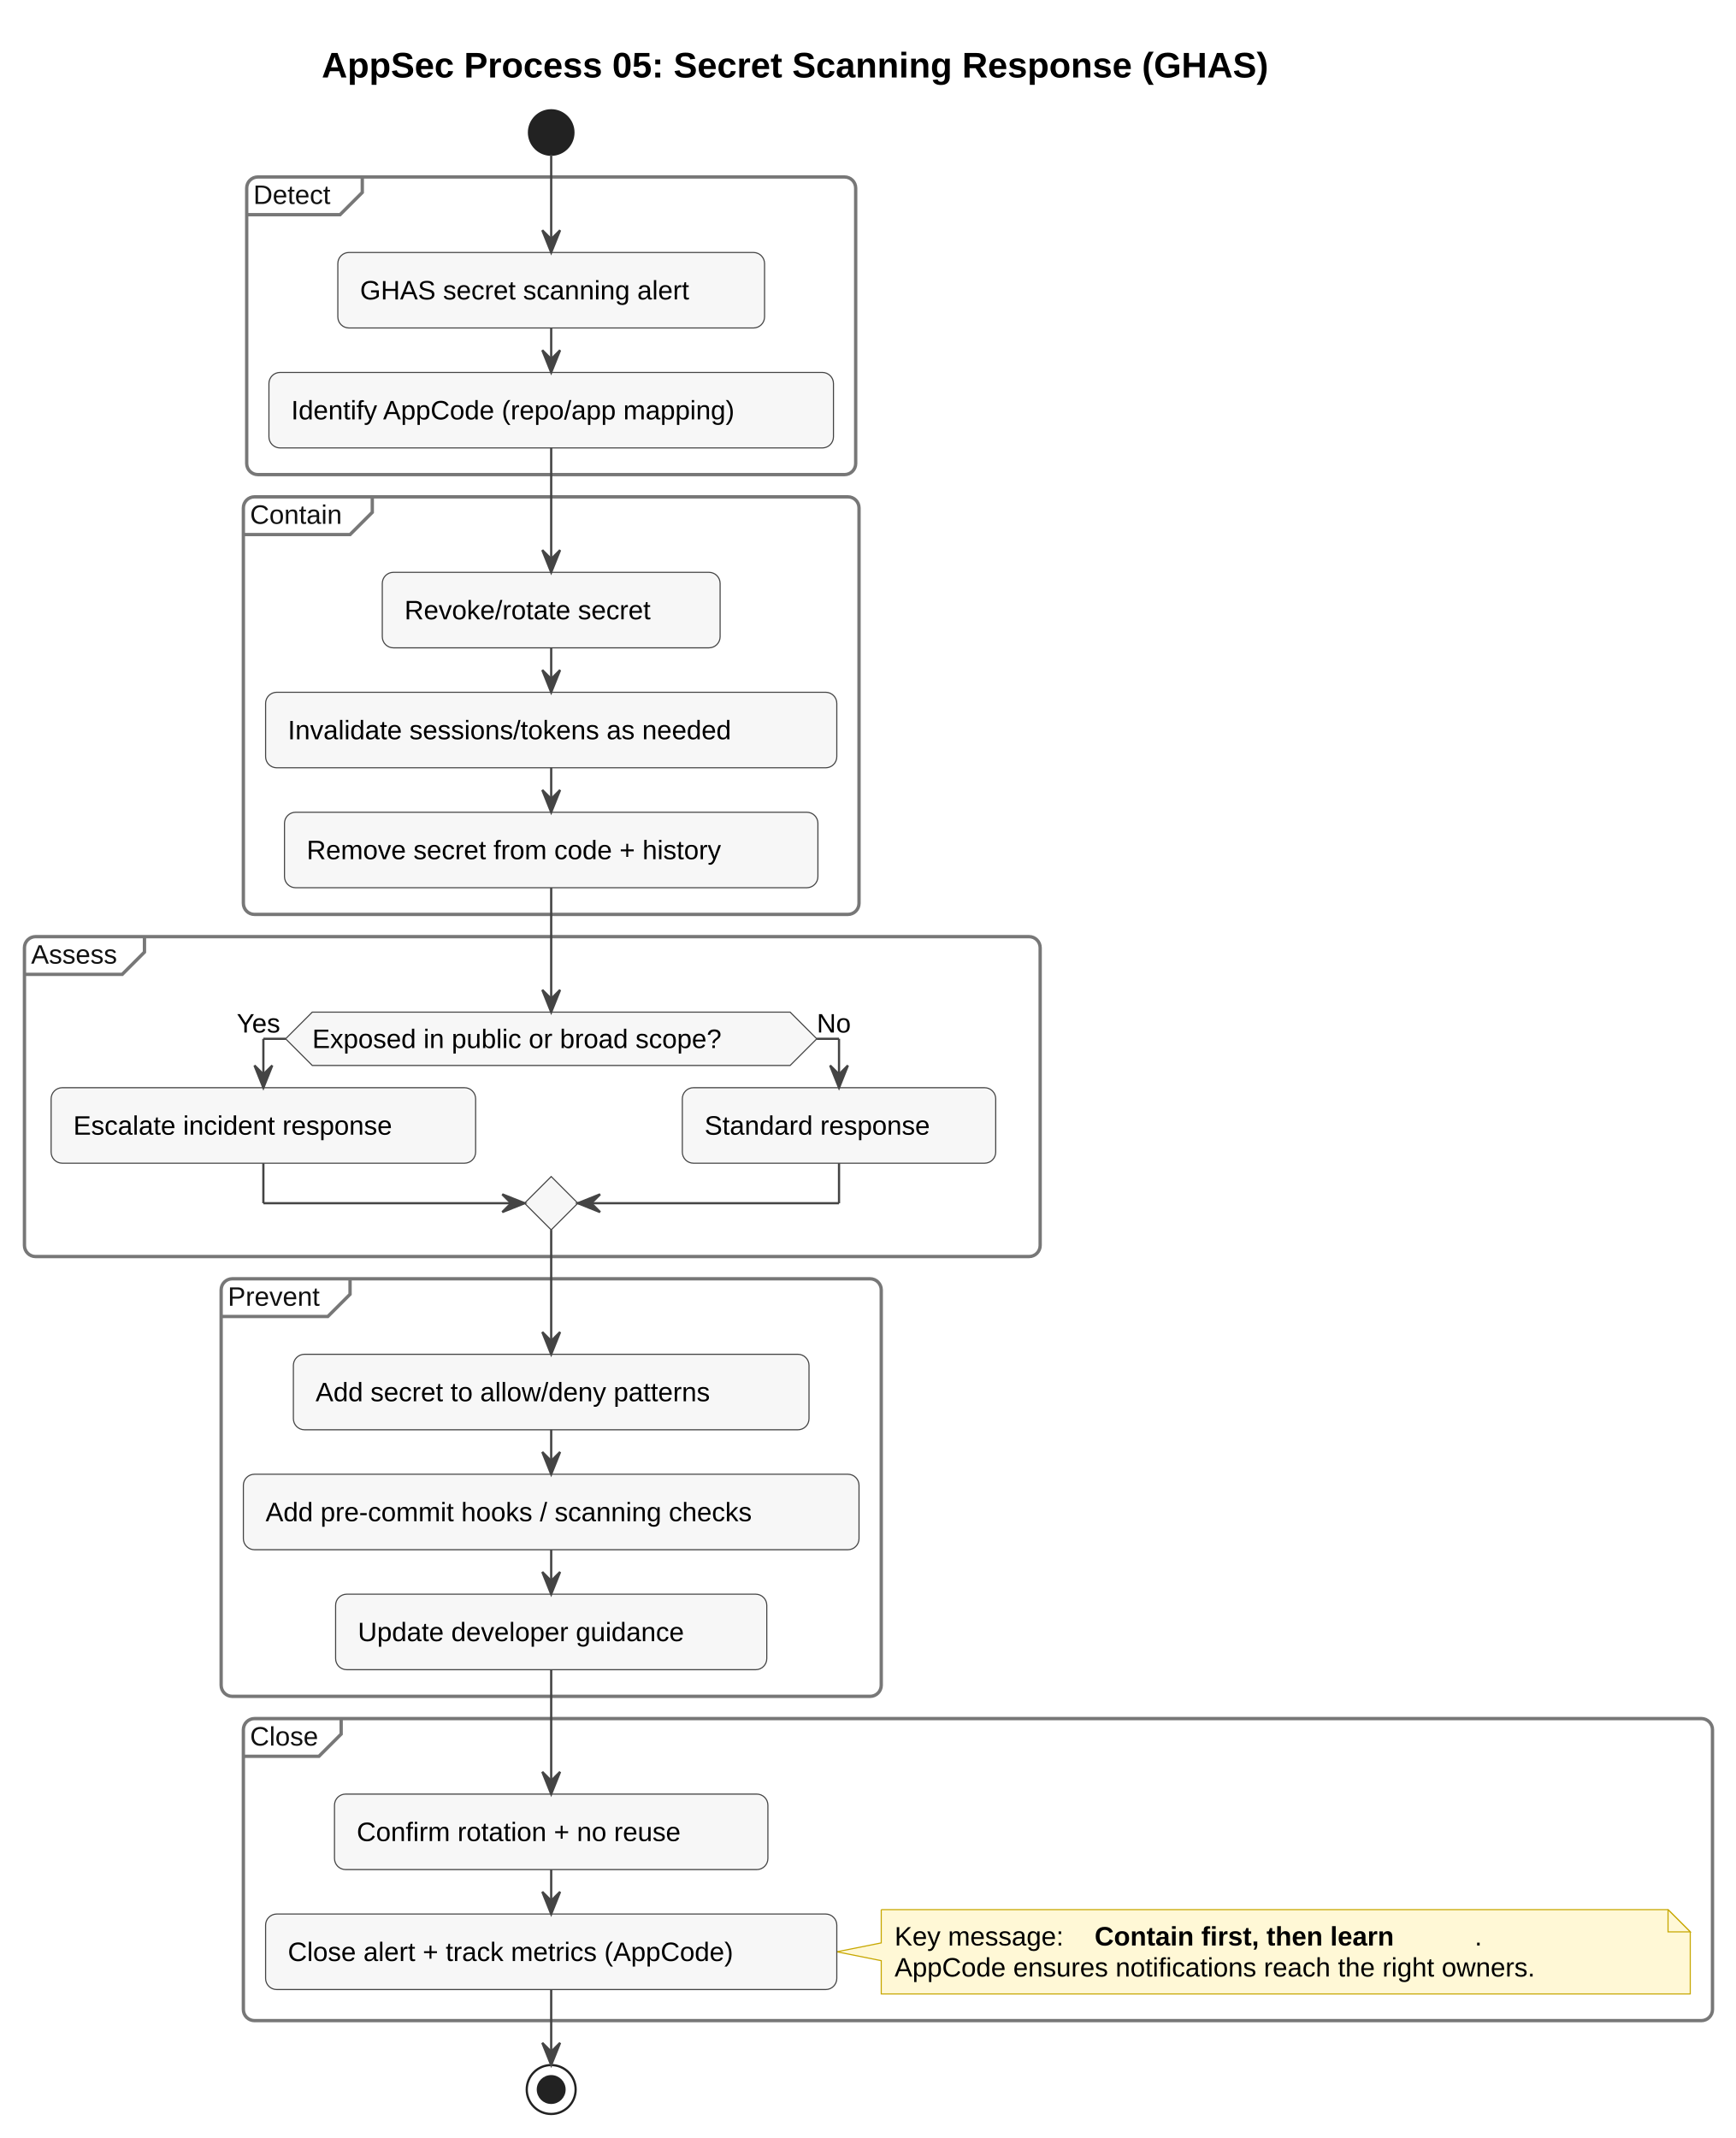
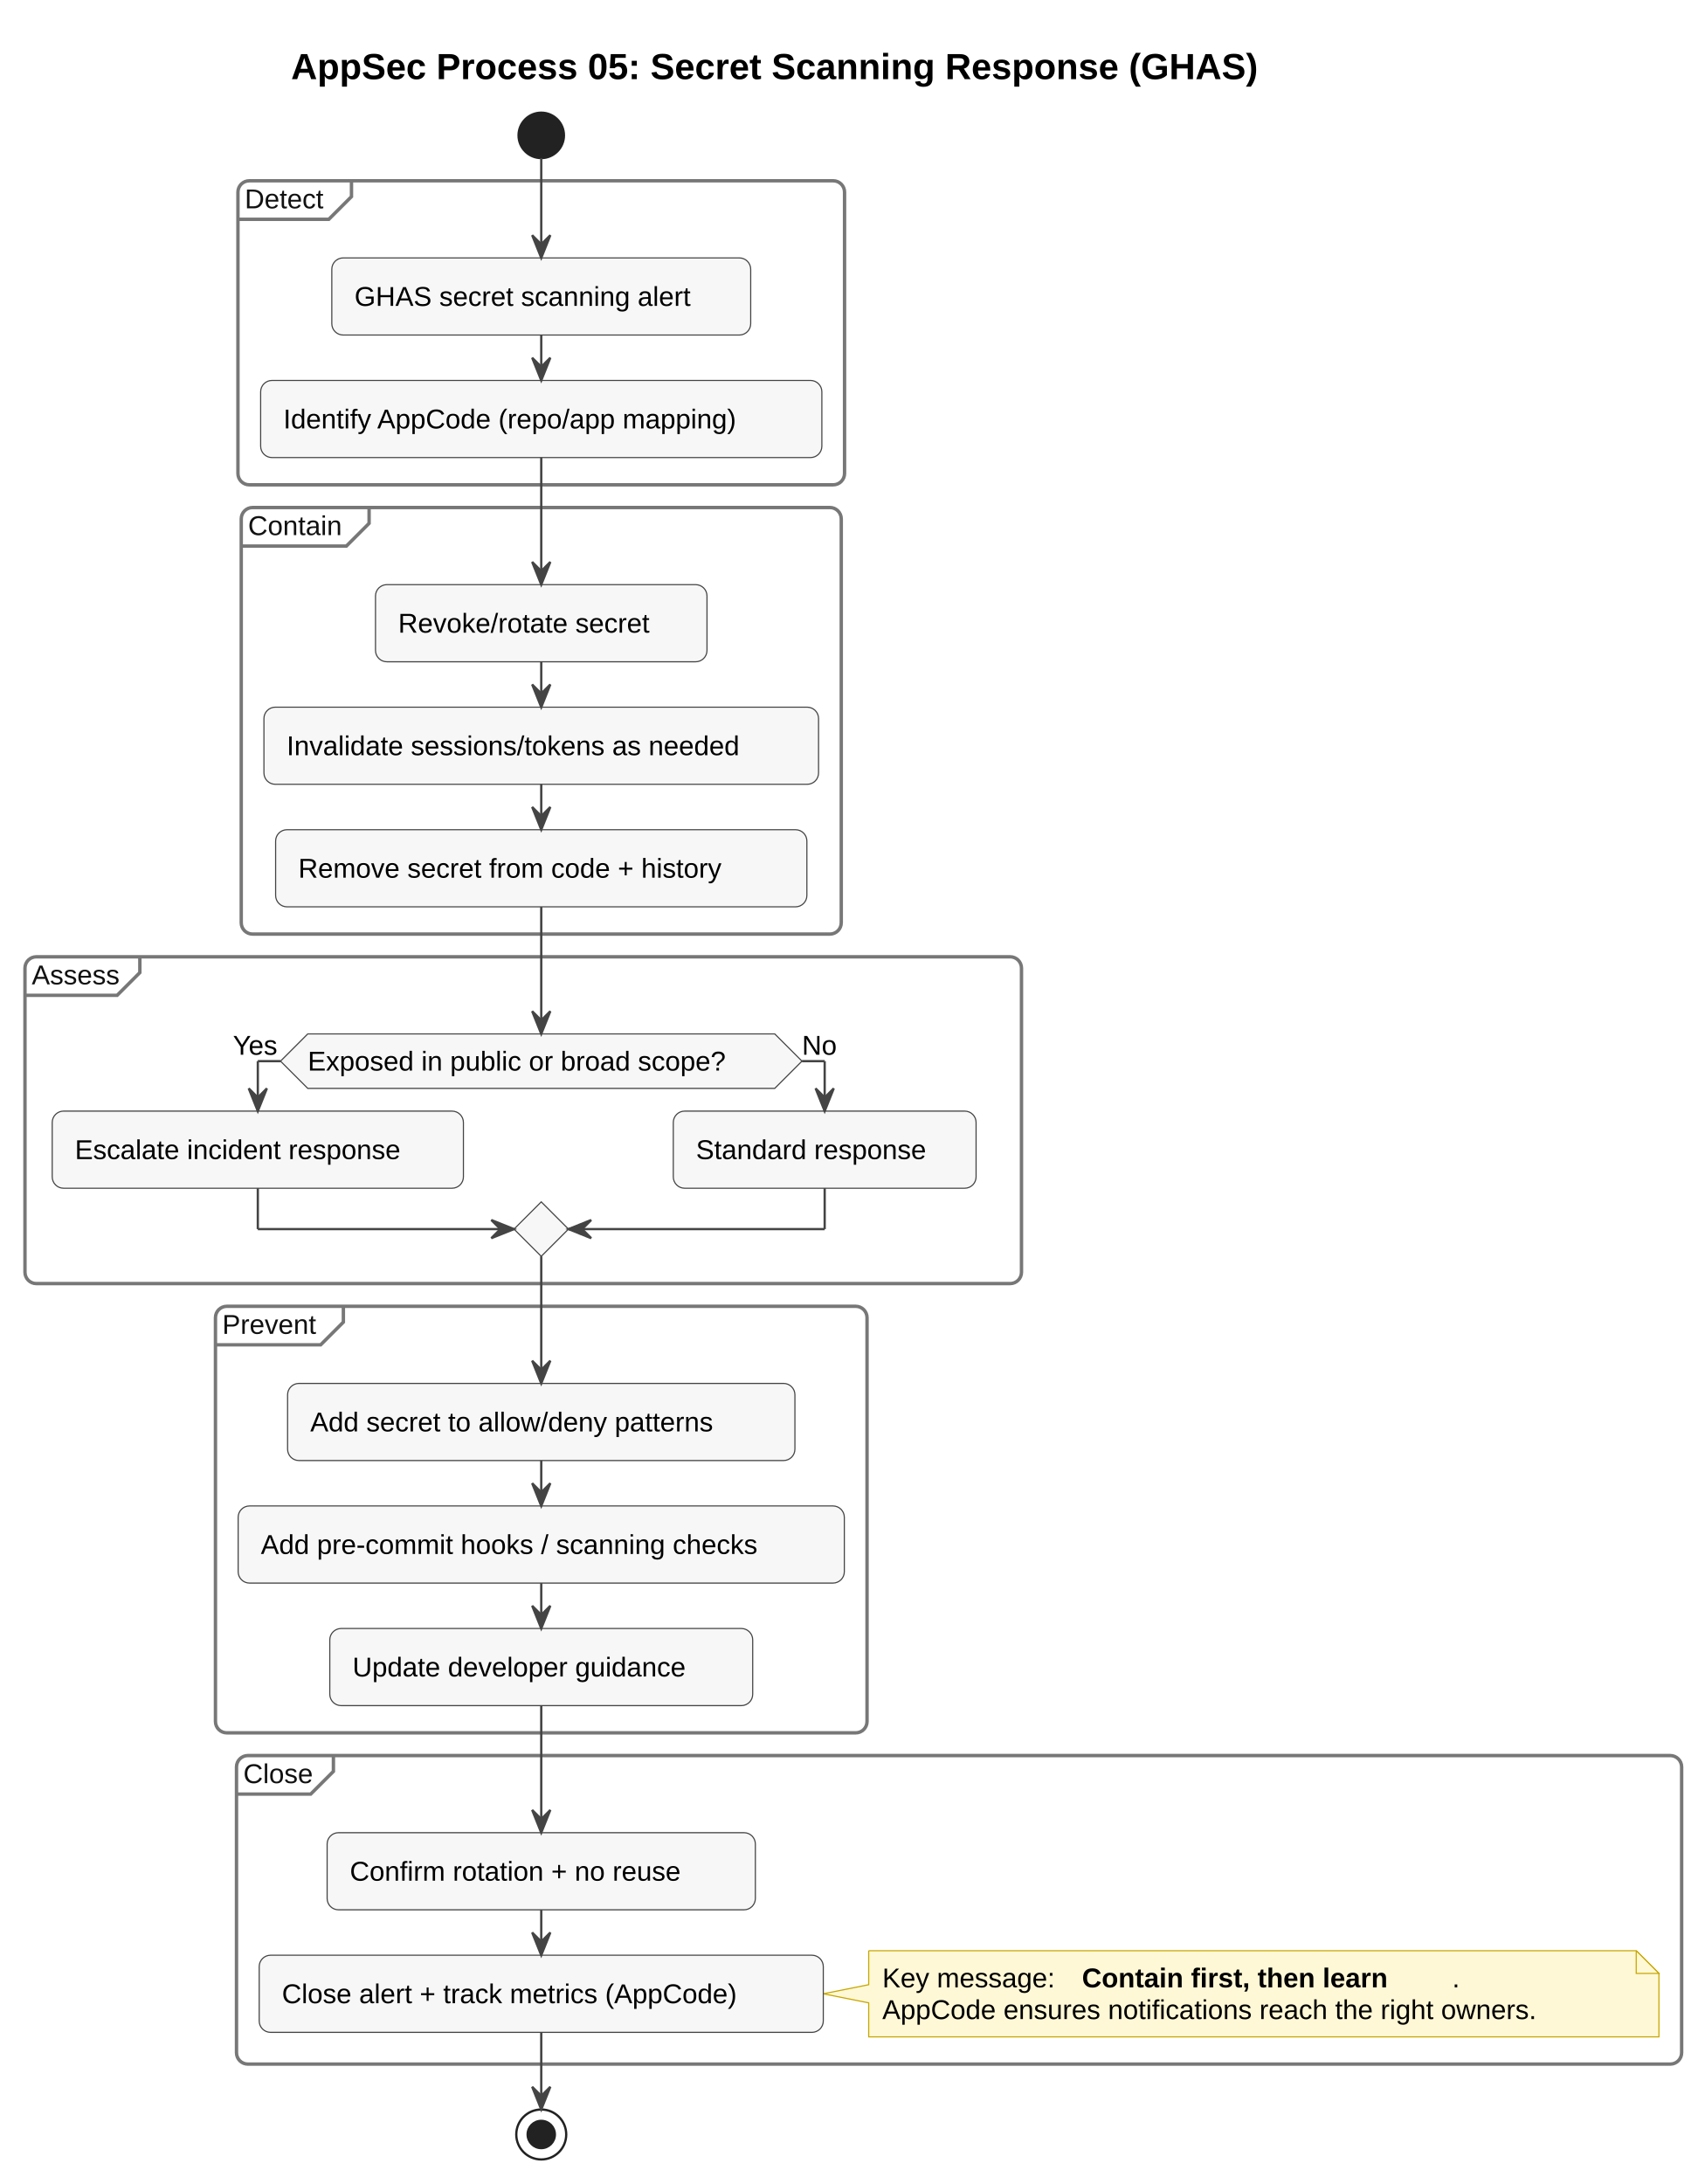
- <svg xmlns="http://www.w3.org/2000/svg" contentStyleType="text/css" height="1503.125px" preserveAspectRatio="none" style="width:1220px;height:1503px;background:#FFFFFF;" version="1.1" viewBox="0 0 1220 1503" width="1220.312px" zoomAndPan="magnify">
+ <svg xmlns="http://www.w3.org/2000/svg" contentStyleType="text/css" data-diagram-type="ACTIVITY" height="1503.125px" preserveAspectRatio="none" style="width:1173px;height:1503px;background:#FFFFFF;" version="1.1" viewBox="0 0 1173 1503" width="1173.438px" zoomAndPan="magnify">
  <defs />
  <g>
-     <text fill="#000000" font-family="Arial" font-size="25" font-weight="bold" lengthAdjust="spacing" textLength="764.062" x="226.172" y="54.456">AppSec Process 05: Secret Scanning Response (GHAS)</text>
-     <ellipse cx="387.5" cy="93.164" fill="#222222" rx="15.625" ry="15.625" style="stroke:#222222;stroke-width:1.562;" />
-     <rect fill="none" height="209.228" rx="7.812" ry="7.812" style="stroke:#777777;stroke-width:2.344;" width="428.125" x="173.438" y="124.414" />
-     <path d="M254.688,124.414 L254.688,135.303 L239.062,150.928 L173.438,150.928 " fill="none" style="stroke:#777777;stroke-width:2.344;" />
-     <text fill="#111111" font-family="Arial" font-size="18.75" lengthAdjust="spacing" textLength="65.625" x="178.125" y="143.381">Detect</text>
-     <rect fill="#F7F7F7" height="53.076" rx="7.812" ry="7.812" style="stroke:#444444;stroke-width:0.781;" width="300" x="237.5" y="177.49" />
-     <text fill="#000000" font-family="Arial" font-size="18.75" lengthAdjust="spacing" textLength="268.75" x="253.125" y="210.519">GHAS secret scanning alert</text>
-     <rect fill="#F7F7F7" height="53.076" rx="7.812" ry="7.812" style="stroke:#444444;stroke-width:0.781;" width="396.875" x="189.062" y="261.816" />
-     <text fill="#000000" font-family="Arial" font-size="18.75" lengthAdjust="spacing" textLength="365.625" x="204.688" y="294.846">Identify AppCode (repo/app mapping)</text>
-     <rect fill="none" height="293.555" rx="7.812" ry="7.812" style="stroke:#777777;stroke-width:2.344;" width="432.812" x="171.094" y="349.268" />
-     <path d="M261.719,349.268 L261.719,360.156 L246.094,375.781 L171.094,375.781 " fill="none" style="stroke:#777777;stroke-width:2.344;" />
-     <text fill="#111111" font-family="Arial" font-size="18.75" lengthAdjust="spacing" textLength="75" x="175.781" y="368.234">Contain</text>
-     <rect fill="#F7F7F7" height="53.076" rx="7.812" ry="7.812" style="stroke:#444444;stroke-width:0.781;" width="237.5" x="268.75" y="402.344" />
-     <text fill="#000000" font-family="Arial" font-size="18.75" lengthAdjust="spacing" textLength="206.25" x="284.375" y="435.373">Revoke/rotate secret</text>
-     <rect fill="#F7F7F7" height="53.076" rx="7.812" ry="7.812" style="stroke:#444444;stroke-width:0.781;" width="401.562" x="186.719" y="486.67" />
-     <text fill="#000000" font-family="Arial" font-size="18.75" lengthAdjust="spacing" textLength="370.312" x="202.344" y="519.699">Invalidate sessions/tokens as needed</text>
-     <rect fill="#F7F7F7" height="53.076" rx="7.812" ry="7.812" style="stroke:#444444;stroke-width:0.781;" width="375" x="200" y="570.996" />
-     <text fill="#000000" font-family="Arial" font-size="18.75" lengthAdjust="spacing" textLength="343.75" x="215.625" y="604.025">Remove secret from code + history</text>
-     <rect fill="none" height="224.902" rx="7.812" ry="7.812" style="stroke:#777777;stroke-width:2.344;" width="714.062" x="17.188" y="658.447" />
-     <path d="M101.562,658.447 L101.562,669.336 L85.938,684.961 L17.188,684.961 " fill="none" style="stroke:#777777;stroke-width:2.344;" />
-     <text fill="#111111" font-family="Arial" font-size="18.75" lengthAdjust="spacing" textLength="68.75" x="21.875" y="677.414">Assess</text>
-     <polygon fill="#F7F7F7" points="219.531,711.523,555.469,711.523,574.219,730.273,555.469,749.023,219.531,749.023,200.781,730.273,219.531,711.523" style="stroke:#444444;stroke-width:0.781;" />
-     <text fill="#000000" font-family="Arial" font-size="18.75" lengthAdjust="spacing" textLength="335.938" x="219.531" y="736.764">Exposed in public or broad scope?</text>
-     <text fill="#000000" font-family="Arial" font-size="18.75" lengthAdjust="spacing" textLength="34.375" x="166.406" y="725.851">Yes</text>
-     <text fill="#000000" font-family="Arial" font-size="18.75" lengthAdjust="spacing" textLength="26.562" x="574.219" y="725.851">No</text>
-     <rect fill="#F7F7F7" height="53.076" rx="7.812" ry="7.812" style="stroke:#444444;stroke-width:0.781;" width="298.438" x="35.938" y="764.648" />
-     <text fill="#000000" font-family="Arial" font-size="18.75" lengthAdjust="spacing" textLength="267.188" x="51.562" y="797.678">Escalate incident response</text>
-     <rect fill="#F7F7F7" height="53.076" rx="7.812" ry="7.812" style="stroke:#444444;stroke-width:0.781;" width="220.312" x="479.688" y="764.648" />
-     <text fill="#000000" font-family="Arial" font-size="18.75" lengthAdjust="spacing" textLength="189.062" x="495.312" y="797.678">Standard response</text>
-     <polygon fill="#F7F7F7" points="387.5,827.1,406.25,845.85,387.5,864.6,368.75,845.85,387.5,827.1" style="stroke:#444444;stroke-width:0.781;" />
-     <rect fill="none" height="293.555" rx="7.812" ry="7.812" style="stroke:#777777;stroke-width:2.344;" width="464.062" x="155.469" y="898.975" />
-     <path d="M246.094,898.975 L246.094,909.863 L230.469,925.488 L155.469,925.488 " fill="none" style="stroke:#777777;stroke-width:2.344;" />
-     <text fill="#111111" font-family="Arial" font-size="18.75" lengthAdjust="spacing" textLength="75" x="160.156" y="917.941">Prevent</text>
-     <rect fill="#F7F7F7" height="53.076" rx="7.812" ry="7.812" style="stroke:#444444;stroke-width:0.781;" width="362.5" x="206.25" y="952.051" />
-     <text fill="#000000" font-family="Arial" font-size="18.75" lengthAdjust="spacing" textLength="331.25" x="221.875" y="985.08">Add secret to allow/deny patterns</text>
-     <rect fill="#F7F7F7" height="53.076" rx="7.812" ry="7.812" style="stroke:#444444;stroke-width:0.781;" width="432.812" x="171.094" y="1036.377" />
-     <text fill="#000000" font-family="Arial" font-size="18.75" lengthAdjust="spacing" textLength="401.562" x="186.719" y="1069.406">Add pre-commit hooks / scanning checks</text>
-     <rect fill="#F7F7F7" height="53.076" rx="7.812" ry="7.812" style="stroke:#444444;stroke-width:0.781;" width="303.125" x="235.938" y="1120.703" />
-     <text fill="#000000" font-family="Arial" font-size="18.75" lengthAdjust="spacing" textLength="271.875" x="251.562" y="1153.732">Update developer guidance</text>
-     <rect fill="none" height="212.329" rx="7.812" ry="7.812" style="stroke:#777777;stroke-width:2.344;" width="1032.812" x="171.094" y="1208.154" />
-     <path d="M239.844,1208.154 L239.844,1219.043 L224.219,1234.668 L171.094,1234.668 " fill="none" style="stroke:#777777;stroke-width:2.344;" />
-     <text fill="#111111" font-family="Arial" font-size="18.75" lengthAdjust="spacing" textLength="53.125" x="175.781" y="1227.121">Close</text>
-     <rect fill="#F7F7F7" height="53.076" rx="7.812" ry="7.812" style="stroke:#444444;stroke-width:0.781;" width="304.688" x="235.156" y="1261.23" />
-     <text fill="#000000" font-family="Arial" font-size="18.75" lengthAdjust="spacing" textLength="273.438" x="250.781" y="1294.26">Confirm rotation + no reuse</text>
-     <path d="M619.531,1342.456 L619.531,1365.845 L588.281,1372.095 L619.531,1378.345 L619.531,1401.733 A0,0 0 0 0 619.531,1401.733 L1188.281,1401.733 A0,0 0 0 0 1188.281,1401.733 L1188.281,1358.081 L1172.656,1342.456 L619.531,1342.456 A0,0 0 0 0 619.531,1342.456 " fill="#FFF8D6" style="stroke:#C7A700;stroke-width:0.781;" />
-     <path d="M1172.656,1342.456 L1172.656,1358.081 L1188.281,1358.081 L1172.656,1342.456 " fill="#FFF8D6" style="stroke:#C7A700;stroke-width:0.781;" />
-     <text fill="#000000" font-family="Arial" font-size="18.75" lengthAdjust="spacing" textLength="134.375" x="628.906" y="1367.673">Key message:</text>
-     <text fill="#000000" font-family="Arial" font-size="18.75" font-weight="bold" lengthAdjust="spacing" textLength="267.188" x="769.531" y="1367.673">Contain first, then learn</text>
-     <text fill="#000000" font-family="Arial" font-size="18.75" lengthAdjust="spacing" textLength="6.25" x="1036.719" y="1367.673">.</text>
-     <text fill="#000000" font-family="Arial" font-size="18.75" lengthAdjust="spacing" textLength="535.938" x="628.906" y="1389.499">AppCode ensures notifications reach the right owners.</text>
-     <rect fill="#F7F7F7" height="53.076" rx="7.812" ry="7.812" style="stroke:#444444;stroke-width:0.781;" width="401.562" x="186.719" y="1345.557" />
-     <text fill="#000000" font-family="Arial" font-size="18.75" lengthAdjust="spacing" textLength="370.312" x="202.344" y="1378.586">Close alert + track metrics (AppCode)</text>
-     <ellipse cx="387.5" cy="1468.921" fill="none" rx="17.188" ry="17.188" style="stroke:#222222;stroke-width:1.562;" />
-     <ellipse cx="387.5" cy="1468.921" fill="#222222" rx="9.375" ry="9.375" style="stroke:#222222;stroke-width:1.562;" />
-     <line style="stroke:#444444;stroke-width:1.562;" x1="387.5" x2="387.5" y1="230.566" y2="261.816" />
-     <polygon fill="#444444" points="381.25,246.191,387.5,261.816,393.75,246.191,387.5,252.441" style="stroke:#444444;stroke-width:1.562;" />
-     <line style="stroke:#444444;stroke-width:1.562;" x1="387.5" x2="387.5" y1="108.789" y2="177.49" />
-     <polygon fill="#444444" points="381.25,161.865,387.5,177.49,393.75,161.865,387.5,168.115" style="stroke:#444444;stroke-width:1.562;" />
-     <line style="stroke:#444444;stroke-width:1.562;" x1="387.5" x2="387.5" y1="455.42" y2="486.67" />
-     <polygon fill="#444444" points="381.25,471.045,387.5,486.67,393.75,471.045,387.5,477.295" style="stroke:#444444;stroke-width:1.562;" />
-     <line style="stroke:#444444;stroke-width:1.562;" x1="387.5" x2="387.5" y1="539.746" y2="570.996" />
-     <polygon fill="#444444" points="381.25,555.371,387.5,570.996,393.75,555.371,387.5,561.621" style="stroke:#444444;stroke-width:1.562;" />
-     <line style="stroke:#444444;stroke-width:1.562;" x1="387.5" x2="387.5" y1="314.893" y2="402.344" />
-     <polygon fill="#444444" points="381.25,386.719,387.5,402.344,393.75,386.719,387.5,392.969" style="stroke:#444444;stroke-width:1.562;" />
-     <line style="stroke:#444444;stroke-width:1.562;" x1="200.781" x2="185.156" y1="730.273" y2="730.273" />
-     <line style="stroke:#444444;stroke-width:1.562;" x1="185.156" x2="185.156" y1="730.273" y2="764.648" />
-     <polygon fill="#444444" points="178.906,749.023,185.156,764.648,191.406,749.023,185.156,755.273" style="stroke:#444444;stroke-width:1.562;" />
-     <line style="stroke:#444444;stroke-width:1.562;" x1="574.219" x2="589.844" y1="730.273" y2="730.273" />
-     <line style="stroke:#444444;stroke-width:1.562;" x1="589.844" x2="589.844" y1="730.273" y2="764.648" />
-     <polygon fill="#444444" points="583.594,749.023,589.844,764.648,596.094,749.023,589.844,755.273" style="stroke:#444444;stroke-width:1.562;" />
-     <line style="stroke:#444444;stroke-width:1.562;" x1="185.156" x2="185.156" y1="817.725" y2="845.85" />
-     <line style="stroke:#444444;stroke-width:1.562;" x1="185.156" x2="368.75" y1="845.85" y2="845.85" />
-     <polygon fill="#444444" points="353.125,839.6,368.75,845.85,353.125,852.1,359.375,845.85" style="stroke:#444444;stroke-width:1.562;" />
-     <line style="stroke:#444444;stroke-width:1.562;" x1="589.844" x2="589.844" y1="817.725" y2="845.85" />
-     <line style="stroke:#444444;stroke-width:1.562;" x1="589.844" x2="406.25" y1="845.85" y2="845.85" />
-     <polygon fill="#444444" points="421.875,839.6,406.25,845.85,421.875,852.1,415.625,845.85" style="stroke:#444444;stroke-width:1.562;" />
-     <line style="stroke:#444444;stroke-width:1.562;" x1="387.5" x2="387.5" y1="624.072" y2="711.523" />
-     <polygon fill="#444444" points="381.25,695.898,387.5,711.523,393.75,695.898,387.5,702.148" style="stroke:#444444;stroke-width:1.562;" />
-     <line style="stroke:#444444;stroke-width:1.562;" x1="387.5" x2="387.5" y1="1005.127" y2="1036.377" />
-     <polygon fill="#444444" points="381.25,1020.752,387.5,1036.377,393.75,1020.752,387.5,1027.002" style="stroke:#444444;stroke-width:1.562;" />
-     <line style="stroke:#444444;stroke-width:1.562;" x1="387.5" x2="387.5" y1="1089.453" y2="1120.703" />
-     <polygon fill="#444444" points="381.25,1105.078,387.5,1120.703,393.75,1105.078,387.5,1111.328" style="stroke:#444444;stroke-width:1.562;" />
-     <line style="stroke:#444444;stroke-width:1.562;" x1="387.5" x2="387.5" y1="864.6" y2="952.051" />
-     <polygon fill="#444444" points="381.25,936.426,387.5,952.051,393.75,936.426,387.5,942.676" style="stroke:#444444;stroke-width:1.562;" />
-     <line style="stroke:#444444;stroke-width:1.562;" x1="387.5" x2="387.5" y1="1314.307" y2="1345.557" />
-     <polygon fill="#444444" points="381.25,1329.932,387.5,1345.557,393.75,1329.932,387.5,1336.182" style="stroke:#444444;stroke-width:1.562;" />
-     <line style="stroke:#444444;stroke-width:1.562;" x1="387.5" x2="387.5" y1="1173.779" y2="1261.23" />
-     <polygon fill="#444444" points="381.25,1245.605,387.5,1261.23,393.75,1245.605,387.5,1251.855" style="stroke:#444444;stroke-width:1.562;" />
-     <line style="stroke:#444444;stroke-width:1.562;" x1="387.5" x2="387.5" y1="1398.633" y2="1451.733" />
-     <polygon fill="#444444" points="381.25,1436.108,387.5,1451.733,393.75,1436.108,387.5,1442.358" style="stroke:#444444;stroke-width:1.562;" />
+     <g class="title" data-source-line="2">
+       <text fill="#000000" font-family="Arial" font-size="25" font-weight="bold" lengthAdjust="spacing" textLength="769.299" x="200.33" y="54.456">AppSec Process 05: Secret Scanning Response (GHAS)</text>
+     </g>
+     <ellipse cx="372.539" cy="93.164" fill="#222222" rx="15.625" ry="15.625" style="stroke:#222222;stroke-width:1.562;" />
+     <rect fill="none" height="209.228" rx="7.812" ry="7.812" style="stroke:#777777;stroke-width:2.344;" width="417.532" x="163.773" y="124.414" />
+     <path d="M241.919,124.414 L241.919,135.303 L226.294,150.928 L163.773,150.928" fill="none" style="stroke:#777777;stroke-width:2.344;" />
+     <text fill="#111111" font-family="Arial" font-size="18.75" lengthAdjust="spacing" textLength="62.521" x="168.46" y="143.381">Detect</text>
+     <rect fill="#F7F7F7" height="53.076" rx="7.812" ry="7.812" style="stroke:#444444;stroke-width:0.781;" width="288.321" x="228.378" y="177.49" />
+     <text fill="#000000" font-family="Arial" font-size="18.75" lengthAdjust="spacing" textLength="257.071" x="244.003" y="210.519">GHAS secret scanning alert</text>
+     <rect fill="#F7F7F7" height="53.076" rx="7.812" ry="7.812" style="stroke:#444444;stroke-width:0.781;" width="386.282" x="179.398" y="261.816" />
+     <text fill="#000000" font-family="Arial" font-size="18.75" lengthAdjust="spacing" textLength="355.032" x="195.023" y="294.846">Identify AppCode (repo/app mapping)</text>
+     <rect fill="none" height="293.555" rx="7.812" ry="7.812" style="stroke:#777777;stroke-width:2.344;" width="412.991" x="166.043" y="349.268" />
+     <path d="M254.05,349.268 L254.05,360.156 L238.425,375.781 L166.043,375.781" fill="none" style="stroke:#777777;stroke-width:2.344;" />
+     <text fill="#111111" font-family="Arial" font-size="18.75" lengthAdjust="spacing" textLength="72.382" x="170.731" y="368.234">Contain</text>
+     <rect fill="#F7F7F7" height="53.076" rx="7.812" ry="7.812" style="stroke:#444444;stroke-width:0.781;" width="228.171" x="258.453" y="402.344" />
+     <text fill="#000000" font-family="Arial" font-size="18.75" lengthAdjust="spacing" textLength="196.921" x="274.078" y="435.373">Revoke/rotate secret</text>
+     <rect fill="#F7F7F7" height="53.076" rx="7.812" ry="7.812" style="stroke:#444444;stroke-width:0.781;" width="381.741" x="181.668" y="486.67" />
+     <text fill="#000000" font-family="Arial" font-size="18.75" lengthAdjust="spacing" textLength="350.491" x="197.293" y="519.699">Invalidate sessions/tokens as needed</text>
+     <rect fill="#F7F7F7" height="53.076" rx="7.812" ry="7.812" style="stroke:#444444;stroke-width:0.781;" width="365.656" x="189.711" y="570.996" />
+     <text fill="#000000" font-family="Arial" font-size="18.75" lengthAdjust="spacing" textLength="334.406" x="205.336" y="604.025">Remove secret from code + history</text>
+     <rect fill="none" height="224.902" rx="7.812" ry="7.812" style="stroke:#777777;stroke-width:2.344;" width="685.895" x="17.188" y="658.447" />
+     <path d="M96.249,658.447 L96.249,669.336 L80.624,684.961 L17.188,684.961" fill="none" style="stroke:#777777;stroke-width:2.344;" />
+     <text fill="#111111" font-family="Arial" font-size="18.75" lengthAdjust="spacing" textLength="63.437" x="21.875" y="677.414">Assess</text>
+     <polygon fill="#F7F7F7" points="211.827,711.523,533.25,711.523,552,730.273,533.25,749.023,211.827,749.023,193.077,730.273,211.827,711.523" style="stroke:#444444;stroke-width:0.781;" />
+     <text fill="#000000" font-family="Arial" font-size="18.75" lengthAdjust="spacing" textLength="321.423" x="211.827" y="736.764">Exposed in public or broad scope?</text>
+     <text fill="#000000" font-family="Arial" font-size="18.75" lengthAdjust="spacing" textLength="32.758" x="160.32" y="725.851">Yes</text>
+     <text fill="#000000" font-family="Arial" font-size="18.75" lengthAdjust="spacing" textLength="25.497" x="552" y="725.851">No</text>
+     <rect fill="#F7F7F7" height="53.076" rx="7.812" ry="7.812" style="stroke:#444444;stroke-width:0.781;" width="283.029" x="35.938" y="764.648" />
+     <text fill="#000000" font-family="Arial" font-size="18.75" lengthAdjust="spacing" textLength="251.779" x="51.562" y="797.678">Escalate incident response</text>
+     <rect fill="#F7F7F7" height="53.076" rx="7.812" ry="7.812" style="stroke:#444444;stroke-width:0.781;" width="208.414" x="463.419" y="764.648" />
+     <text fill="#000000" font-family="Arial" font-size="18.75" lengthAdjust="spacing" textLength="177.164" x="479.044" y="797.678">Standard response</text>
+     <polygon fill="#F7F7F7" points="372.539,827.1,391.289,845.85,372.539,864.6,353.789,845.85,372.539,827.1" style="stroke:#444444;stroke-width:0.781;" />
+     <rect fill="none" height="293.555" rx="7.812" ry="7.812" style="stroke:#777777;stroke-width:2.344;" width="448.477" x="148.3" y="898.975" />
+     <path d="M236.343,898.975 L236.343,909.863 L220.718,925.488 L148.3,925.488" fill="none" style="stroke:#777777;stroke-width:2.344;" />
+     <text fill="#111111" font-family="Arial" font-size="18.75" lengthAdjust="spacing" textLength="72.418" x="152.988" y="917.941">Prevent</text>
+     <rect fill="#F7F7F7" height="53.076" rx="7.812" ry="7.812" style="stroke:#444444;stroke-width:0.781;" width="349.194" x="197.942" y="952.051" />
+     <text fill="#000000" font-family="Arial" font-size="18.75" lengthAdjust="spacing" textLength="317.944" x="213.567" y="985.08">Add secret to allow/deny patterns</text>
+     <rect fill="#F7F7F7" height="53.076" rx="7.812" ry="7.812" style="stroke:#444444;stroke-width:0.781;" width="417.227" x="163.925" y="1036.377" />
+     <text fill="#000000" font-family="Arial" font-size="18.75" lengthAdjust="spacing" textLength="385.977" x="179.55" y="1069.406">Add pre-commit hooks / scanning checks</text>
+     <rect fill="#F7F7F7" height="53.076" rx="7.812" ry="7.812" style="stroke:#444444;stroke-width:0.781;" width="291.086" x="226.996" y="1120.703" />
+     <text fill="#000000" font-family="Arial" font-size="18.75" lengthAdjust="spacing" textLength="259.836" x="242.621" y="1153.732">Update developer guidance</text>
+     <rect fill="none" height="212.329" rx="7.812" ry="7.812" style="stroke:#777777;stroke-width:2.344;" width="994.675" x="162.784" y="1208.154" />
+     <path d="M229.486,1208.154 L229.486,1219.043 L213.861,1234.668 L162.784,1234.668" fill="none" style="stroke:#777777;stroke-width:2.344;" />
+     <text fill="#111111" font-family="Arial" font-size="18.75" lengthAdjust="spacing" textLength="51.077" x="167.471" y="1227.121">Close</text>
+     <rect fill="#F7F7F7" height="53.076" rx="7.812" ry="7.812" style="stroke:#444444;stroke-width:0.781;" width="294.757" x="225.16" y="1261.23" />
+     <text fill="#000000" font-family="Arial" font-size="18.75" lengthAdjust="spacing" textLength="263.507" x="240.785" y="1294.26">Confirm rotation + no reuse</text>
+     <path d="M597.919,1342.456 L597.919,1365.845 L566.669,1372.095 L597.919,1378.345 L597.919,1401.733 A0,0 0 0 0 597.919,1401.733 L1141.833,1401.733 A0,0 0 0 0 1141.833,1401.733 L1141.833,1358.081 L1126.208,1342.456 L597.919,1342.456 A0,0 0 0 0 597.919,1342.456" fill="#FFF8D6" style="stroke:#C7A700;stroke-width:0.781;" />
+     <path d="M1126.208,1342.456 L1126.208,1358.081 L1141.833,1358.081 L1126.208,1342.456" fill="#FFF8D6" style="stroke:#C7A700;stroke-width:0.781;" />
+     <text fill="#000000" font-family="Arial" font-size="18.75" lengthAdjust="spacing" textLength="131.47" x="607.294" y="1367.673">Key message:</text>
+     <text fill="#000000" font-family="Arial" font-size="18.75" font-weight="bold" lengthAdjust="spacing" textLength="254.81" x="744.723" y="1367.673">Contain first, then learn</text>
+     <text fill="#000000" font-family="Arial" font-size="18.75" lengthAdjust="spacing" textLength="5.96" x="999.533" y="1367.673">.</text>
+     <text fill="#000000" font-family="Arial" font-size="18.75" lengthAdjust="spacing" textLength="511.102" x="607.294" y="1389.499">AppCode ensures notifications reach the right owners.</text>
+     <rect fill="#F7F7F7" height="53.076" rx="7.812" ry="7.812" style="stroke:#444444;stroke-width:0.781;" width="388.26" x="178.409" y="1345.557" />
+     <text fill="#000000" font-family="Arial" font-size="18.75" lengthAdjust="spacing" textLength="357.01" x="194.034" y="1378.586">Close alert + track metrics (AppCode)</text>
+     <ellipse cx="372.539" cy="1468.921" fill="none" rx="17.188" ry="17.188" style="stroke:#222222;stroke-width:1.562;" />
+     <ellipse cx="372.539" cy="1468.921" fill="#222222" rx="9.375" ry="9.375" style="stroke:#222222;stroke-width:1.562;" />
+     <line style="stroke:#444444;stroke-width:1.562;" x1="372.539" x2="372.539" y1="230.566" y2="261.816" />
+     <polygon fill="#444444" points="366.289,246.191,372.539,261.816,378.789,246.191,372.539,252.441" style="stroke:#444444;stroke-width:1.562;" />
+     <line style="stroke:#444444;stroke-width:1.562;" x1="372.539" x2="372.539" y1="108.789" y2="177.49" />
+     <polygon fill="#444444" points="366.289,161.865,372.539,177.49,378.789,161.865,372.539,168.115" style="stroke:#444444;stroke-width:1.562;" />
+     <line style="stroke:#444444;stroke-width:1.562;" x1="372.539" x2="372.539" y1="455.42" y2="486.67" />
+     <polygon fill="#444444" points="366.289,471.045,372.539,486.67,378.789,471.045,372.539,477.295" style="stroke:#444444;stroke-width:1.562;" />
+     <line style="stroke:#444444;stroke-width:1.562;" x1="372.539" x2="372.539" y1="539.746" y2="570.996" />
+     <polygon fill="#444444" points="366.289,555.371,372.539,570.996,378.789,555.371,372.539,561.621" style="stroke:#444444;stroke-width:1.562;" />
+     <line style="stroke:#444444;stroke-width:1.562;" x1="372.539" x2="372.539" y1="314.893" y2="402.344" />
+     <polygon fill="#444444" points="366.289,386.719,372.539,402.344,378.789,386.719,372.539,392.969" style="stroke:#444444;stroke-width:1.562;" />
+     <line style="stroke:#444444;stroke-width:1.562;" x1="193.077" x2="177.452" y1="730.273" y2="730.273" />
+     <line style="stroke:#444444;stroke-width:1.562;" x1="177.452" x2="177.452" y1="730.273" y2="764.648" />
+     <polygon fill="#444444" points="171.202,749.023,177.452,764.648,183.702,749.023,177.452,755.273" style="stroke:#444444;stroke-width:1.562;" />
+     <line style="stroke:#444444;stroke-width:1.562;" x1="552" x2="567.625" y1="730.273" y2="730.273" />
+     <line style="stroke:#444444;stroke-width:1.562;" x1="567.625" x2="567.625" y1="730.273" y2="764.648" />
+     <polygon fill="#444444" points="561.375,749.023,567.625,764.648,573.875,749.023,567.625,755.273" style="stroke:#444444;stroke-width:1.562;" />
+     <line style="stroke:#444444;stroke-width:1.562;" x1="177.452" x2="177.452" y1="817.725" y2="845.85" />
+     <line style="stroke:#444444;stroke-width:1.562;" x1="177.452" x2="353.789" y1="845.85" y2="845.85" />
+     <polygon fill="#444444" points="338.164,839.6,353.789,845.85,338.164,852.1,344.414,845.85" style="stroke:#444444;stroke-width:1.562;" />
+     <line style="stroke:#444444;stroke-width:1.562;" x1="567.625" x2="567.625" y1="817.725" y2="845.85" />
+     <line style="stroke:#444444;stroke-width:1.562;" x1="567.625" x2="391.289" y1="845.85" y2="845.85" />
+     <polygon fill="#444444" points="406.914,839.6,391.289,845.85,406.914,852.1,400.664,845.85" style="stroke:#444444;stroke-width:1.562;" />
+     <line style="stroke:#444444;stroke-width:1.562;" x1="372.539" x2="372.539" y1="624.072" y2="711.523" />
+     <polygon fill="#444444" points="366.289,695.898,372.539,711.523,378.789,695.898,372.539,702.148" style="stroke:#444444;stroke-width:1.562;" />
+     <line style="stroke:#444444;stroke-width:1.562;" x1="372.539" x2="372.539" y1="1005.127" y2="1036.377" />
+     <polygon fill="#444444" points="366.289,1020.752,372.539,1036.377,378.789,1020.752,372.539,1027.002" style="stroke:#444444;stroke-width:1.562;" />
+     <line style="stroke:#444444;stroke-width:1.562;" x1="372.539" x2="372.539" y1="1089.453" y2="1120.703" />
+     <polygon fill="#444444" points="366.289,1105.078,372.539,1120.703,378.789,1105.078,372.539,1111.328" style="stroke:#444444;stroke-width:1.562;" />
+     <line style="stroke:#444444;stroke-width:1.562;" x1="372.539" x2="372.539" y1="864.6" y2="952.051" />
+     <polygon fill="#444444" points="366.289,936.426,372.539,952.051,378.789,936.426,372.539,942.676" style="stroke:#444444;stroke-width:1.562;" />
+     <line style="stroke:#444444;stroke-width:1.562;" x1="372.539" x2="372.539" y1="1314.307" y2="1345.557" />
+     <polygon fill="#444444" points="366.289,1329.932,372.539,1345.557,378.789,1329.932,372.539,1336.182" style="stroke:#444444;stroke-width:1.562;" />
+     <line style="stroke:#444444;stroke-width:1.562;" x1="372.539" x2="372.539" y1="1173.779" y2="1261.23" />
+     <polygon fill="#444444" points="366.289,1245.605,372.539,1261.23,378.789,1245.605,372.539,1251.855" style="stroke:#444444;stroke-width:1.562;" />
+     <line style="stroke:#444444;stroke-width:1.562;" x1="372.539" x2="372.539" y1="1398.633" y2="1451.733" />
+     <polygon fill="#444444" points="366.289,1436.108,372.539,1451.733,378.789,1436.108,372.539,1442.358" style="stroke:#444444;stroke-width:1.562;" />
  </g>
</svg>
